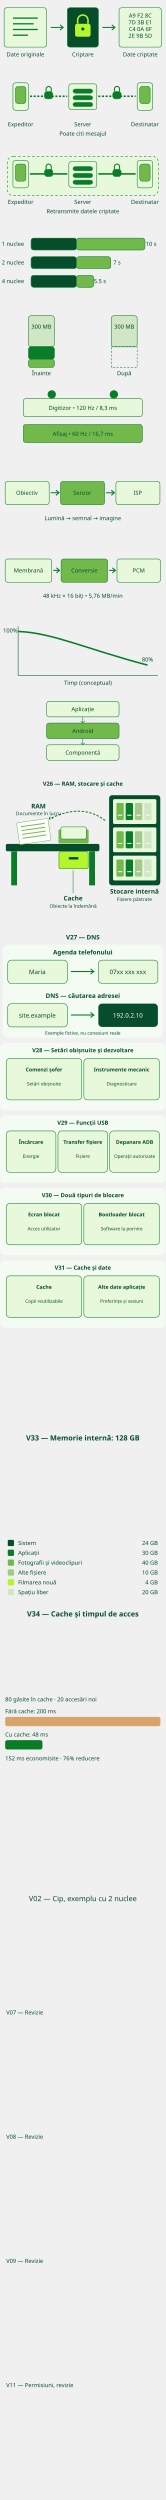
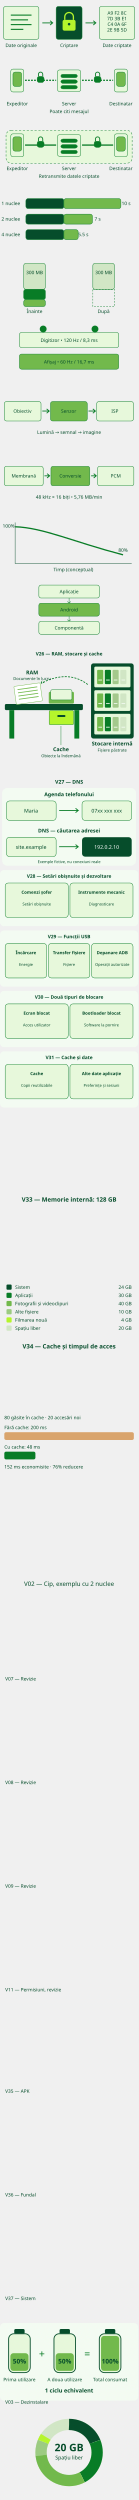
- <svg xmlns="http://www.w3.org/2000/svg" viewBox="0 0 320 4830" role="img" font-family="Nunito Sans, sans-serif" font-size="11" fill="#064D2B">
+ <svg xmlns="http://www.w3.org/2000/svg" viewBox="0 0 320 5790" role="img" font-family="Nunito Sans, sans-serif" font-size="11" fill="#064D2B">
  <g transform="translate(0 0)">
    <rect x="8" y="15" width="82" height="76" rx="5" fill="#E7F8DB" stroke="#087C26" />
    <path d="M25 35 H73 M25 46 H65 M25 57 H73 M25 68 H54" stroke="#087C26" stroke-width="2.5" />
    <path d="M98 53 h24 m-6 -5 l6 5 -6 5" fill="none" stroke="#087C26" stroke-width="2" />
    <rect x="130" y="15" width="60" height="76" rx="5" fill="#064D2B" stroke="#087C26" />
    <path d="M150 46 v-7 a10 10 0 0 1 20 0 v7" fill="none" stroke="#B5F52C" stroke-width="3" />
    <rect x="145" y="46" width="30" height="25" rx="4" fill="#B5F52C" />
    <circle cx="160" cy="56" r="3" fill="#064D2B" />
    <path d="M198 53 h24 m-6 -5 l6 5 -6 5" fill="none" stroke="#087C26" stroke-width="2" />
    <rect x="230" y="15" width="82" height="76" rx="5" fill="#E7F8DB" stroke="#087C26" />
    <text x="271" y="34" text-anchor="middle">A9 F2 8C</text>
    <text x="271" y="47" text-anchor="middle">7D 3B E1</text>
    <text x="271" y="60" text-anchor="middle">C4 0A 6F</text>
    <text x="271" y="73" text-anchor="middle">2E 9B 5D</text>
    <text x="49" y="109" text-anchor="middle">Date originale</text>
    <text x="160" y="109" text-anchor="middle">Criptare</text>
    <text x="271" y="109" text-anchor="middle">Date criptate</text>
  </g>
  <g transform="translate(0 150)">
    <rect x="25" y="10" width="30" height="53" rx="5" fill="#E7F8DB" stroke="#087C26" />
    <rect x="30" y="17" width="20" height="33" rx="5" fill="#72B94C" stroke="#087C26" />
    <rect x="265" y="10" width="30" height="53" rx="5" fill="#E7F8DB" stroke="#087C26" />
    <rect x="270" y="17" width="20" height="33" rx="5" fill="#72B94C" stroke="#087C26" />
    <rect x="133" y="12" width="54" height="50" rx="5" fill="#E7F8DB" stroke="#087C26" />
    <rect x="141" y="22" width="38" height="8" rx="5" fill="#087C26" stroke="#087C26" />
    <rect x="141" y="35" width="38" height="8" rx="5" fill="#087C26" stroke="#087C26" />
    <rect x="141" y="48" width="38" height="8" rx="5" fill="#087C26" stroke="#087C26" />
    <path d="M58 36 H130 M190 36 H262" stroke="#087C26" stroke-width="3" stroke-dasharray="4 3" />
    <path d="M89 27 v-5 a5 5 0 0 1 10 0 v5" stroke="#087C26" stroke-width="2" fill="none" />
    <rect x="86" y="27" width="16" height="14" rx="5" fill="#087C26" stroke="#087C26" />
    <path d="M221 27 v-5 a5 5 0 0 1 10 0 v5" stroke="#087C26" stroke-width="2" fill="none" />
    <rect x="218" y="27" width="16" height="14" rx="5" fill="#087C26" stroke="#087C26" />
    <text x="40" y="94" text-anchor="middle">Expeditor</text>
    <text x="160" y="94" text-anchor="middle">Server</text>
    <text x="280" y="94" text-anchor="middle">Destinatar</text>
    <text x="160" y="112" text-anchor="middle">Poate citi mesajul</text>
  </g>
  <g transform="translate(0 300)">
    <rect x="14" y="2" width="292" height="76" rx="12" fill="#E7F8DB" stroke="#087C26" stroke-dasharray="5 4" />
    <rect x="25" y="10" width="30" height="53" rx="5" fill="#E7F8DB" stroke="#087C26" />
    <rect x="30" y="17" width="20" height="33" rx="5" fill="#72B94C" stroke="#087C26" />
    <rect x="265" y="10" width="30" height="53" rx="5" fill="#E7F8DB" stroke="#087C26" />
    <rect x="270" y="17" width="20" height="33" rx="5" fill="#72B94C" stroke="#087C26" />
    <rect x="133" y="12" width="54" height="50" rx="5" fill="#E7F8DB" stroke="#087C26" />
    <rect x="141" y="22" width="38" height="8" rx="5" fill="#087C26" stroke="#087C26" />
    <rect x="141" y="35" width="38" height="8" rx="5" fill="#087C26" stroke="#087C26" />
    <rect x="141" y="48" width="38" height="8" rx="5" fill="#087C26" stroke="#087C26" />
    <path d="M58 36 H130 M190 36 H262" stroke="#087C26" stroke-width="3" />
    <path d="M89 27 v-5 a5 5 0 0 1 10 0 v5" stroke="#087C26" stroke-width="2" fill="none" />
    <rect x="86" y="27" width="16" height="14" rx="5" fill="#087C26" stroke="#087C26" />
    <path d="M221 27 v-5 a5 5 0 0 1 10 0 v5" stroke="#087C26" stroke-width="2" fill="none" />
    <rect x="218" y="27" width="16" height="14" rx="5" fill="#087C26" stroke="#087C26" />
    <text x="40" y="94" text-anchor="middle">Expeditor</text>
    <text x="160" y="94" text-anchor="middle">Server</text>
    <text x="280" y="94" text-anchor="middle">Destinatar</text>
    <text x="160" y="112" text-anchor="middle">Retransmite datele criptate</text>
  </g>
  <g transform="translate(0 450)">
    <text x="25" y="25" text-anchor="middle">1 nuclee</text>
    <rect x="60" y="10" width="88" height="23" rx="5" fill="#064D2B" stroke="#087C26" />
    <rect x="148" y="10" width="132" height="23" rx="5" fill="#72B94C" stroke="#087C26" />
    <text x="292" y="25" text-anchor="middle">10 s</text>
    <text x="25" y="61" text-anchor="middle">2 nuclee</text>
    <rect x="60" y="46" width="88" height="23" rx="5" fill="#064D2B" stroke="#087C26" />
    <rect x="148" y="46" width="66" height="23" rx="5" fill="#72B94C" stroke="#087C26" />
    <text x="226" y="61" text-anchor="middle">7 s</text>
    <text x="25" y="97" text-anchor="middle">4 nuclee</text>
    <rect x="60" y="82" width="88" height="23" rx="5" fill="#064D2B" stroke="#087C26" />
    <rect x="148" y="82" width="33" height="23" rx="5" fill="#72B94C" stroke="#087C26" />
    <text x="193" y="97" text-anchor="middle">5.5 s</text>
  </g>
  <g transform="translate(0 600)">
    <rect x="55" y="10" width="50" height="60" rx="5" fill="#D1E6C5" stroke="#087C26" />
    <rect x="55" y="70" width="50" height="24" rx="5" fill="#087C26" stroke="#087C26" />
    <rect x="55" y="94" width="50" height="16" rx="5" fill="#72B94C" stroke="#087C26" />
    <text x="80" y="35" text-anchor="middle">300 MB</text>
    <text x="80" y="125" text-anchor="middle">Înainte</text>
    <rect x="215" y="10" width="50" height="60" rx="5" fill="#D1E6C5" stroke="#087C26" />
    <rect x="215" y="70" width="50" height="40" fill="none" stroke="#087C26" stroke-dasharray="4 3" />
    <text x="240" y="35" text-anchor="middle">300 MB</text>
    <text x="240" y="125" text-anchor="middle">După</text>
  </g>
  <g transform="translate(0 750)">
    <rect x="45" y="20" width="230" height="35" rx="5" fill="#E7F8DB" stroke="#087C26" />
    <text x="160" y="42" text-anchor="middle">Digitizor • 120 Hz / 8,3 ms</text>
    <rect x="45" y="70" width="230" height="35" rx="5" fill="#72B94C" stroke="#087C26" />
    <text x="160" y="92" text-anchor="middle">Afișaj • 60 Hz / 16,7 ms</text>
    <circle cx="100" cy="12" r="8" fill="#087C26" />
    <circle cx="220" cy="12" r="8" fill="#087C26" />
  </g>
  <g transform="translate(0 900)">
    <rect x="10" y="30" width="85" height="45" rx="5" fill="#E7F8DB" stroke="#087C26" />
    <text x="52" y="56" text-anchor="middle">Obiectiv</text>
    <path d="M98 52 h16 m-6 -5 l6 5 -6 5" fill="none" stroke="#087C26" stroke-width="2" />
    <rect x="117" y="30" width="85" height="45" rx="5" fill="#72B94C" stroke="#087C26" />
    <text x="159" y="56" text-anchor="middle">Senzor</text>
    <path d="M205 52 h16 m-6 -5 l6 5 -6 5" fill="none" stroke="#087C26" stroke-width="2" />
    <rect x="224" y="30" width="85" height="45" rx="5" fill="#E7F8DB" stroke="#087C26" />
    <text x="266" y="56" text-anchor="middle">ISP</text>
    <text x="160" y="105" text-anchor="middle">Lumină → semnal → imagine</text>
  </g>
  <g transform="translate(0 1050)">
    <rect x="10" y="30" width="90" height="45" rx="5" fill="#E7F8DB" stroke="#087C26" />
    <text x="55" y="56" text-anchor="middle">Membrană</text>
    <path d="M103 52 h12 m-6 -5 l6 5 -6 5" fill="none" stroke="#087C26" stroke-width="2" />
    <rect x="118" y="30" width="90" height="45" rx="5" fill="#72B94C" stroke="#087C26" />
    <text x="163" y="56" text-anchor="middle">Conversie</text>
    <path d="M211 52 h12 m-6 -5 l6 5 -6 5" fill="none" stroke="#087C26" stroke-width="2" />
    <rect x="226" y="30" width="84" height="45" rx="5" fill="#E7F8DB" stroke="#087C26" />
    <text x="268" y="56" text-anchor="middle">PCM</text>
    <text x="160" y="105" text-anchor="middle">48 kHz × 16 biți • 5,76 MB/min</text>
  </g>
  <g transform="translate(0 1200)">
    <path d="M35 10 V105 H305" stroke="#064D2B" fill="none" />
    <path d="M35 20 C100 22 170 55 285 85" stroke="#087C26" stroke-width="3" fill="none" />
    <text x="20" y="22" text-anchor="middle">100%</text>
    <text x="285" y="78" text-anchor="middle">80%</text>
    <text x="170" y="123" text-anchor="middle">Timp (conceptual)</text>
  </g>
  <g transform="translate(0 1350)">
    <rect x="90" y="5" width="140" height="30" rx="5" fill="#E7F8DB" stroke="#087C26" />
    <text x="160" y="24" text-anchor="middle">Aplicație</text>
    <path d="M160 35 v12 m-4 -4 l4 4 4 -4" stroke="#087C26" fill="none" />
    <rect x="90" y="47" width="140" height="30" rx="5" fill="#72B94C" stroke="#087C26" />
    <text x="160" y="66" text-anchor="middle">Android</text>
    <path d="M160 77 v12 m-4 -4 l4 4 4 -4" stroke="#087C26" fill="none" />
    <rect x="90" y="89" width="140" height="30" rx="5" fill="#E7F8DB" stroke="#087C26" />
    <text x="160" y="108" text-anchor="middle">Componentă</text>
  </g>
  <g transform="translate(0 1500)">
    <text x="160" y="18" text-anchor="middle" font-weight="bold">V26 — RAM, stocare și cache</text>
    <svg x="0" y="25" width="320" height="259" viewBox="0 0 340 275" role="img" aria-label="RAM, stocare și cache: masă, dulap și sertar" font-family="Nunito Sans, sans-serif">
      <rect x="224" y="12" width="105" height="185" rx="6" fill="#064D2B" />
      <rect x="232" y="20" width="89" height="51" rx="3" fill="#E7F8DB" />
      <rect x="239" y="28" width="15" height="35" rx="2" fill="#72B94C" />
      <path d="M242 53 h9" stroke="#F3FBF2" stroke-width="2" />
      <rect x="258" y="28" width="15" height="35" rx="2" fill="#087C26" />
      <path d="M261 53 h9" stroke="#F3FBF2" stroke-width="2" />
      <rect x="277" y="28" width="15" height="35" rx="2" fill="#A4C98C" />
      <path d="M280 53 h9" stroke="#F3FBF2" stroke-width="2" />
      <rect x="296" y="28" width="15" height="35" rx="2" fill="#D1E6C5" />
      <path d="M299 53 h9" stroke="#F3FBF2" stroke-width="2" />
      <rect x="232" y="78" width="89" height="51" rx="3" fill="#E7F8DB" />
      <rect x="239" y="86" width="15" height="35" rx="2" fill="#72B94C" />
      <path d="M242 111 h9" stroke="#F3FBF2" stroke-width="2" />
      <rect x="258" y="86" width="15" height="35" rx="2" fill="#087C26" />
      <path d="M261 111 h9" stroke="#F3FBF2" stroke-width="2" />
      <rect x="277" y="86" width="15" height="35" rx="2" fill="#A4C98C" />
      <path d="M280 111 h9" stroke="#F3FBF2" stroke-width="2" />
      <rect x="296" y="86" width="15" height="35" rx="2" fill="#D1E6C5" />
      <path d="M299 111 h9" stroke="#F3FBF2" stroke-width="2" />
      <rect x="232" y="136" width="89" height="51" rx="3" fill="#E7F8DB" />
      <rect x="239" y="144" width="15" height="35" rx="2" fill="#72B94C" />
      <path d="M242 169 h9" stroke="#F3FBF2" stroke-width="2" />
      <rect x="258" y="144" width="15" height="35" rx="2" fill="#087C26" />
      <path d="M261 169 h9" stroke="#F3FBF2" stroke-width="2" />
      <rect x="277" y="144" width="15" height="35" rx="2" fill="#A4C98C" />
      <path d="M280 169 h9" stroke="#F3FBF2" stroke-width="2" />
      <rect x="296" y="144" width="15" height="35" rx="2" fill="#D1E6C5" />
      <path d="M299 169 h9" stroke="#F3FBF2" stroke-width="2" />
      <rect x="12" y="112" width="192" height="15" rx="3" fill="#064D2B" />
      <rect x="23" y="127" width="12" height="70" fill="#087C26" />
      <rect x="183" y="127" width="12" height="70" fill="#087C26" />
      <g transform="rotate(-8 70 95)">
        <rect x="38" y="64" width="65" height="45" rx="2" fill="white" stroke="#72B94C" />
        <path d="M46 73 H95" stroke="#72B94C" stroke-width="2" />
        <path d="M46 81 H95" stroke="#72B94C" stroke-width="2" />
        <path d="M46 89 H95" stroke="#72B94C" stroke-width="2" />
        <path d="M46 97 H95" stroke="#72B94C" stroke-width="2" />
      </g>
      <rect x="120" y="82" width="62" height="29" rx="3" fill="#72B94C" />
      <rect x="125" y="77" width="52" height="25" rx="3" fill="#E7F8DB" stroke="#087C26" />
      <rect x="121" y="128" width="60" height="35" rx="3" fill="#B5F52C" stroke="#087C26" />
      <rect x="141" y="139" width="20" height="5" rx="2" fill="#064D2B" />
      <path d="M216 64 Q168 27 101 61 l8 -2 m-8 2 l3 -8" fill="none" stroke="#087C26" stroke-width="2" stroke-dasharray="5 3" />
      <g fill="#064D2B" text-anchor="middle">
        <text x="79" y="39" font-size="13" font-weight="bold">RAM</text>
        <text x="79" y="53" font-size="10">Documente în lucru</text>
        <path d="M150 166 V213" stroke="#087C26" />
        <text x="150" y="228" font-size="13" font-weight="bold">Cache</text>
        <text x="150" y="243" font-size="10">Obiecte la îndemână</text>
        <text x="276" y="214" font-size="13" font-weight="bold">Stocare internă</text>
        <text x="276" y="229" font-size="10">Fișiere păstrate</text>
      </g>
    </svg>
  </g>
  <g transform="translate(0 1800)" font-size="12">
    <text x="160" y="15" text-anchor="middle" font-weight="bold">V27 — DNS</text>
    <g transform="translate(0 20)">
      <rect x="5" y="5" width="310" height="180" rx="12" fill="#F3FBF2" />
      <g text-anchor="middle" fill="#064D2B">
        <text x="160" y="24" font-weight="bold">Agenda telefonului</text>
        <rect x="15" y="35" width="115" height="45" rx="7" fill="#E7F8DB" stroke="#087C26" />
        <text x="72" y="62">Maria</text>
        <path d="M137 57 H181 l-6 -5 m6 5 l-6 5" stroke="#087C26" fill="none" stroke-width="2" />
        <rect x="190" y="35" width="115" height="45" rx="7" fill="#E7F8DB" stroke="#087C26" />
        <text x="247" y="62">07xx xxx xxx</text>
        <text x="160" y="108" font-weight="bold">DNS — căutarea adresei</text>
        <rect x="15" y="119" width="115" height="45" rx="7" fill="#E7F8DB" stroke="#087C26" />
        <text x="72" y="146">site.example</text>
        <path d="M137 141 H181 l-6 -5 m6 5 l-6 5" stroke="#087C26" fill="none" stroke-width="2" />
        <rect x="190" y="119" width="115" height="45" rx="7" fill="#064D2B" />
        <text x="247" y="146" fill="white">192.0.2.10</text>
        <text x="160" y="179" font-size="9">Exemple fictive, nu conexiuni reale</text>
      </g>
    </g>
  </g>
  <g transform="translate(0 2015)">
    <rect width="320" height="130" rx="9" fill="#F3FBF2" />
    <text x="160" y="18" text-anchor="middle" font-weight="bold">V28 — Setări obișnuite și dezvoltare</text>
    <rect x="12" y="30" width="146" height="80" rx="7" fill="#E7F8DB" stroke="#087C26" />
    <text x="85" y="55" text-anchor="middle" font-size="10" font-weight="bold">Comenzi șofer</text>
    <text x="85" y="82" text-anchor="middle" font-size="9">Setări obișnuite</text>
    <rect x="162" y="30" width="146" height="80" rx="7" fill="#E7F8DB" stroke="#087C26" />
    <text x="235" y="55" text-anchor="middle" font-size="10" font-weight="bold">Instrumente mecanic</text>
    <text x="235" y="82" text-anchor="middle" font-size="9">Diagnosticare</text>
  </g>
  <g transform="translate(0 2155)">
    <rect width="320" height="130" rx="9" fill="#F3FBF2" />
    <text x="160" y="18" text-anchor="middle" font-weight="bold">V29 — Funcții USB</text>
    <rect x="12" y="30" width="96" height="80" rx="7" fill="#E7F8DB" stroke="#087C26" />
    <text x="60" y="55" text-anchor="middle" font-size="10" font-weight="bold">Încărcare</text>
    <text x="60" y="82" text-anchor="middle" font-size="9">Energie</text>
    <rect x="112" y="30" width="96" height="80" rx="7" fill="#E7F8DB" stroke="#087C26" />
    <text x="160" y="55" text-anchor="middle" font-size="10" font-weight="bold">Transfer fișiere</text>
    <text x="160" y="82" text-anchor="middle" font-size="9">Fișiere</text>
    <rect x="212" y="30" width="96" height="80" rx="7" fill="#E7F8DB" stroke="#087C26" />
    <text x="260" y="55" text-anchor="middle" font-size="10" font-weight="bold">Depanare ADB</text>
    <text x="260" y="82" text-anchor="middle" font-size="9">Operații autorizate</text>
  </g>
  <g transform="translate(0 2295)">
    <rect width="320" height="130" rx="9" fill="#F3FBF2" />
    <text x="160" y="18" text-anchor="middle" font-weight="bold">V30 — Două tipuri de blocare</text>
    <rect x="12" y="30" width="146" height="80" rx="7" fill="#E7F8DB" stroke="#087C26" />
    <text x="85" y="55" text-anchor="middle" font-size="10" font-weight="bold">Ecran blocat</text>
    <text x="85" y="82" text-anchor="middle" font-size="9">Acces utilizator</text>
    <rect x="162" y="30" width="146" height="80" rx="7" fill="#E7F8DB" stroke="#087C26" />
    <text x="235" y="55" text-anchor="middle" font-size="10" font-weight="bold">Bootloader blocat</text>
    <text x="235" y="82" text-anchor="middle" font-size="9">Software la pornire</text>
  </g>
  <g transform="translate(0 2435)">
    <rect width="320" height="130" rx="9" fill="#F3FBF2" />
    <text x="160" y="18" text-anchor="middle" font-weight="bold">V31 — Cache și date</text>
    <rect x="12" y="30" width="146" height="80" rx="7" fill="#E7F8DB" stroke="#087C26" />
    <text x="85" y="55" text-anchor="middle" font-size="10" font-weight="bold">Cache</text>
    <text x="85" y="82" text-anchor="middle" font-size="9">Copii reutilizabile</text>
    <rect x="162" y="30" width="146" height="80" rx="7" fill="#E7F8DB" stroke="#087C26" />
    <text x="235" y="55" text-anchor="middle" font-size="10" font-weight="bold">Alte date aplicație</text>
    <text x="235" y="82" text-anchor="middle" font-size="9">Preferințe și sesiuni</text>
  </g>
  <g transform="translate(0 2575)">
    <svg viewBox="0 0 320 180" role="img" aria-label="Două consumuri de 50% însumează un ciclu echivalent" font-family="Nunito Sans, sans-serif">
      <rect width="320" height="180" rx="10" fill="#F3FBF2" />
      <rect x="33" y="14" width="24" height="12" rx="3" fill="#064D2B" />
      <rect x="20" y="25" width="50" height="90" rx="12" fill="#E7F8DB" stroke="#064D2B" stroke-width="2" />
      <rect x="24" y="70" width="42" height="41" rx="7" fill="#72B94C" />
      <text x="45" y="94" text-anchor="middle" fill="#064D2B" font-size="15" font-weight="bold">50%</text>
      <text x="45" y="135" text-anchor="middle" font-size="11" fill="#064D2B">Prima utilizare</text>
      <rect x="138" y="14" width="24" height="12" rx="3" fill="#064D2B" />
      <rect x="125" y="25" width="50" height="90" rx="12" fill="#E7F8DB" stroke="#064D2B" stroke-width="2" />
      <rect x="129" y="70" width="42" height="41" rx="7" fill="#72B94C" />
      <text x="150" y="94" text-anchor="middle" fill="#064D2B" font-size="15" font-weight="bold">50%</text>
      <text x="150" y="135" text-anchor="middle" font-size="11" fill="#064D2B">A doua utilizare</text>
      <rect x="243" y="14" width="24" height="12" rx="3" fill="#064D2B" />
      <rect x="230" y="25" width="50" height="90" rx="12" fill="#E7F8DB" stroke="#064D2B" stroke-width="2" />
      <rect x="234" y="30" width="42" height="81" rx="7" fill="#72B94C" />
      <text x="255" y="94" text-anchor="middle" fill="#064D2B" font-size="15" font-weight="bold">100%</text>
      <text x="255" y="135" text-anchor="middle" font-size="11" fill="#064D2B">Total consumat</text>
      <text x="97" y="80" text-anchor="middle" font-size="24" fill="#087C26">+</text>
      <text x="202" y="80" text-anchor="middle" font-size="24" fill="#087C26">=</text>
      <text x="160" y="161" text-anchor="middle" font-size="13" font-weight="bold" fill="#064D2B">1 ciclu echivalent</text>
    </svg>
  </g>
  <g transform="translate(0 2765)">
    <text x="160" y="18" text-anchor="middle" font-weight="bold" font-size="14">V33 — Memorie internă: 128 GB</text>
    <g transform="translate(0 25)">
      <svg viewBox="0 0 320 180" role="img" aria-label="Distribuția memoriei interne">
        <circle cx="160" cy="85" r="65" fill="none" stroke="#D1E6C5" stroke-width="26" />
        <circle cx="160" cy="85" r="65" fill="none" stroke="#064D2B" stroke-width="26" stroke-dasharray="76.576 408.407" stroke-dashoffset="0" transform="rotate(-90 160 85)" />
        <circle cx="160" cy="85" r="65" fill="none" stroke="#087C26" stroke-width="26" stroke-dasharray="95.72 408.407" stroke-dashoffset="-76.576" transform="rotate(-90 160 85)" />
        <circle cx="160" cy="85" r="65" fill="none" stroke="#72B94C" stroke-width="26" stroke-dasharray="127.627 408.407" stroke-dashoffset="-172.297" transform="rotate(-90 160 85)" />
        <circle cx="160" cy="85" r="65" fill="none" stroke="#9CCB82" stroke-width="26" stroke-dasharray="31.907 408.407" stroke-dashoffset="-299.924" transform="rotate(-90 160 85)" />
        <circle cx="160" cy="85" r="65" fill="none" stroke="#B5F52C" stroke-width="26" stroke-dasharray="12.763 408.407" stroke-dashoffset="-331.831" transform="rotate(-90 160 85)" />
        <text x="160" y="82" text-anchor="middle" font-size="24" font-weight="bold" fill="#064D2B">20 GB</text>
        <text x="160" y="101" text-anchor="middle" font-size="12" fill="#064D2B">Spațiu liber</text>
      </svg>
    </g>
    <rect x="15" y="210" width="12" height="12" rx="2" fill="#064D2B" />
    <text x="35" y="220">Sistem</text>
    <text x="305" y="220" text-anchor="end">24 GB</text>
    <rect x="15" y="229" width="12" height="12" rx="2" fill="#087C26" />
    <text x="35" y="239">Aplicații</text>
    <text x="305" y="239" text-anchor="end">30 GB</text>
    <rect x="15" y="248" width="12" height="12" rx="2" fill="#72B94C" />
    <text x="35" y="258">Fotografii și videoclipuri</text>
    <text x="305" y="258" text-anchor="end">40 GB</text>
    <rect x="15" y="267" width="12" height="12" rx="2" fill="#9CCB82" />
    <text x="35" y="277">Alte fișiere</text>
    <text x="305" y="277" text-anchor="end">10 GB</text>
    <rect x="15" y="286" width="12" height="12" rx="2" fill="#B5F52C" />
    <text x="35" y="296">Filmarea nouă</text>
    <text x="305" y="296" text-anchor="end">4 GB</text>
    <rect x="15" y="305" width="12" height="12" rx="2" fill="#D1E6C5" />
    <text x="35" y="315">Spațiu liber</text>
    <text x="305" y="315" text-anchor="end">20 GB</text>
  </g>
  <g transform="translate(0 3105)">
    <text x="160" y="18" text-anchor="middle" font-weight="bold" font-size="14">V34 — Cache și timpul de acces</text>
    <g transform="translate(0 28)">
      <svg viewBox="0 0 320 135" role="img" aria-label="100 de cereri de informații">
        <rect x="4" y="5" width="12.8" height="20" rx="3" fill="#087C26" />
        <rect x="19.8" y="5" width="12.8" height="20" rx="3" fill="#087C26" />
        <rect x="35.6" y="5" width="12.8" height="20" rx="3" fill="#087C26" />
        <rect x="51.4" y="5" width="12.8" height="20" rx="3" fill="#087C26" />
        <rect x="67.2" y="5" width="12.8" height="20" rx="3" fill="#087C26" />
        <rect x="83" y="5" width="12.8" height="20" rx="3" fill="#087C26" />
        <rect x="98.8" y="5" width="12.8" height="20" rx="3" fill="#087C26" />
        <rect x="114.6" y="5" width="12.8" height="20" rx="3" fill="#087C26" />
        <rect x="130.4" y="5" width="12.8" height="20" rx="3" fill="#087C26" />
        <rect x="146.2" y="5" width="12.8" height="20" rx="3" fill="#087C26" />
        <rect x="162" y="5" width="12.8" height="20" rx="3" fill="#087C26" />
        <rect x="177.8" y="5" width="12.8" height="20" rx="3" fill="#087C26" />
        <rect x="193.6" y="5" width="12.8" height="20" rx="3" fill="#087C26" />
        <rect x="209.4" y="5" width="12.8" height="20" rx="3" fill="#087C26" />
        <rect x="225.2" y="5" width="12.8" height="20" rx="3" fill="#087C26" />
        <rect x="241" y="5" width="12.8" height="20" rx="3" fill="#087C26" />
        <rect x="256.8" y="5" width="12.8" height="20" rx="3" fill="#087C26" />
        <rect x="272.6" y="5" width="12.8" height="20" rx="3" fill="#087C26" />
        <rect x="288.4" y="5" width="12.8" height="20" rx="3" fill="#087C26" />
        <rect x="304.2" y="5" width="12.8" height="20" rx="3" fill="#087C26" />
        <rect x="4" y="30" width="12.8" height="20" rx="3" fill="#087C26" />
        <rect x="19.8" y="30" width="12.8" height="20" rx="3" fill="#087C26" />
        <rect x="35.6" y="30" width="12.8" height="20" rx="3" fill="#087C26" />
        <rect x="51.4" y="30" width="12.8" height="20" rx="3" fill="#087C26" />
        <rect x="67.2" y="30" width="12.8" height="20" rx="3" fill="#087C26" />
        <rect x="83" y="30" width="12.8" height="20" rx="3" fill="#087C26" />
        <rect x="98.8" y="30" width="12.8" height="20" rx="3" fill="#087C26" />
        <rect x="114.6" y="30" width="12.8" height="20" rx="3" fill="#087C26" />
        <rect x="130.4" y="30" width="12.8" height="20" rx="3" fill="#087C26" />
        <rect x="146.2" y="30" width="12.8" height="20" rx="3" fill="#087C26" />
        <rect x="162" y="30" width="12.8" height="20" rx="3" fill="#087C26" />
        <rect x="177.8" y="30" width="12.8" height="20" rx="3" fill="#087C26" />
        <rect x="193.6" y="30" width="12.8" height="20" rx="3" fill="#087C26" />
        <rect x="209.4" y="30" width="12.8" height="20" rx="3" fill="#087C26" />
        <rect x="225.2" y="30" width="12.8" height="20" rx="3" fill="#087C26" />
        <rect x="241" y="30" width="12.8" height="20" rx="3" fill="#087C26" />
        <rect x="256.8" y="30" width="12.8" height="20" rx="3" fill="#087C26" />
        <rect x="272.6" y="30" width="12.8" height="20" rx="3" fill="#087C26" />
        <rect x="288.4" y="30" width="12.8" height="20" rx="3" fill="#087C26" />
        <rect x="304.2" y="30" width="12.8" height="20" rx="3" fill="#087C26" />
        <rect x="4" y="55" width="12.8" height="20" rx="3" fill="#087C26" />
        <rect x="19.8" y="55" width="12.8" height="20" rx="3" fill="#087C26" />
        <rect x="35.6" y="55" width="12.8" height="20" rx="3" fill="#087C26" />
        <rect x="51.4" y="55" width="12.8" height="20" rx="3" fill="#087C26" />
        <rect x="67.2" y="55" width="12.8" height="20" rx="3" fill="#087C26" />
        <rect x="83" y="55" width="12.8" height="20" rx="3" fill="#087C26" />
        <rect x="98.8" y="55" width="12.8" height="20" rx="3" fill="#087C26" />
        <rect x="114.6" y="55" width="12.8" height="20" rx="3" fill="#087C26" />
        <rect x="130.4" y="55" width="12.8" height="20" rx="3" fill="#087C26" />
        <rect x="146.2" y="55" width="12.8" height="20" rx="3" fill="#087C26" />
        <rect x="162" y="55" width="12.8" height="20" rx="3" fill="#087C26" />
        <rect x="177.8" y="55" width="12.8" height="20" rx="3" fill="#087C26" />
        <rect x="193.6" y="55" width="12.8" height="20" rx="3" fill="#087C26" />
        <rect x="209.4" y="55" width="12.8" height="20" rx="3" fill="#087C26" />
        <rect x="225.2" y="55" width="12.8" height="20" rx="3" fill="#087C26" />
        <rect x="241" y="55" width="12.8" height="20" rx="3" fill="#087C26" />
        <rect x="256.8" y="55" width="12.8" height="20" rx="3" fill="#087C26" />
        <rect x="272.6" y="55" width="12.8" height="20" rx="3" fill="#087C26" />
        <rect x="288.4" y="55" width="12.8" height="20" rx="3" fill="#087C26" />
        <rect x="304.2" y="55" width="12.8" height="20" rx="3" fill="#087C26" />
        <rect x="4" y="80" width="12.8" height="20" rx="3" fill="#087C26" />
        <rect x="19.8" y="80" width="12.8" height="20" rx="3" fill="#087C26" />
        <rect x="35.6" y="80" width="12.8" height="20" rx="3" fill="#087C26" />
        <rect x="51.4" y="80" width="12.8" height="20" rx="3" fill="#087C26" />
        <rect x="67.2" y="80" width="12.8" height="20" rx="3" fill="#087C26" />
        <rect x="83" y="80" width="12.8" height="20" rx="3" fill="#087C26" />
        <rect x="98.8" y="80" width="12.8" height="20" rx="3" fill="#087C26" />
        <rect x="114.6" y="80" width="12.8" height="20" rx="3" fill="#087C26" />
        <rect x="130.4" y="80" width="12.8" height="20" rx="3" fill="#087C26" />
        <rect x="146.2" y="80" width="12.8" height="20" rx="3" fill="#087C26" />
        <rect x="162" y="80" width="12.8" height="20" rx="3" fill="#087C26" />
        <rect x="177.8" y="80" width="12.8" height="20" rx="3" fill="#087C26" />
        <rect x="193.6" y="80" width="12.8" height="20" rx="3" fill="#087C26" />
        <rect x="209.4" y="80" width="12.8" height="20" rx="3" fill="#087C26" />
        <rect x="225.2" y="80" width="12.8" height="20" rx="3" fill="#087C26" />
        <rect x="241" y="80" width="12.8" height="20" rx="3" fill="#087C26" />
        <rect x="256.8" y="80" width="12.8" height="20" rx="3" fill="#087C26" />
        <rect x="272.6" y="80" width="12.8" height="20" rx="3" fill="#087C26" />
        <rect x="288.4" y="80" width="12.8" height="20" rx="3" fill="#087C26" />
        <rect x="304.2" y="80" width="12.8" height="20" rx="3" fill="#087C26" />
        <rect x="4" y="105" width="12.8" height="20" rx="3" fill="#D9A46C" />
        <rect x="19.8" y="105" width="12.8" height="20" rx="3" fill="#D9A46C" />
        <rect x="35.6" y="105" width="12.8" height="20" rx="3" fill="#D9A46C" />
        <rect x="51.4" y="105" width="12.8" height="20" rx="3" fill="#D9A46C" />
        <rect x="67.2" y="105" width="12.8" height="20" rx="3" fill="#D9A46C" />
        <rect x="83" y="105" width="12.8" height="20" rx="3" fill="#D9A46C" />
        <rect x="98.8" y="105" width="12.8" height="20" rx="3" fill="#D9A46C" />
        <rect x="114.6" y="105" width="12.8" height="20" rx="3" fill="#D9A46C" />
        <rect x="130.4" y="105" width="12.8" height="20" rx="3" fill="#D9A46C" />
        <rect x="146.2" y="105" width="12.8" height="20" rx="3" fill="#D9A46C" />
        <rect x="162" y="105" width="12.8" height="20" rx="3" fill="#D9A46C" />
        <rect x="177.8" y="105" width="12.8" height="20" rx="3" fill="#D9A46C" />
        <rect x="193.6" y="105" width="12.8" height="20" rx="3" fill="#D9A46C" />
        <rect x="209.4" y="105" width="12.8" height="20" rx="3" fill="#D9A46C" />
        <rect x="225.2" y="105" width="12.8" height="20" rx="3" fill="#D9A46C" />
        <rect x="241" y="105" width="12.8" height="20" rx="3" fill="#D9A46C" />
        <rect x="256.8" y="105" width="12.8" height="20" rx="3" fill="#D9A46C" />
        <rect x="272.6" y="105" width="12.8" height="20" rx="3" fill="#D9A46C" />
        <rect x="288.4" y="105" width="12.8" height="20" rx="3" fill="#D9A46C" />
        <rect x="304.2" y="105" width="12.8" height="20" rx="3" fill="#D9A46C" />
      </svg>
    </g>
    <text x="10" y="182">80 găsite în cache · 20 accesări noi</text>
    <text x="10" y="205">Fără cache: 200 ms</text>
    <rect x="10" y="212" width="300" height="18" rx="4" fill="#D9A46C" />
    <text x="10" y="250">Cu cache: 48 ms</text>
    <rect x="10" y="257" width="72" height="18" rx="4" fill="#087C26" />
    <text x="10" y="296">152 ms economisite · 76% reducere</text>
  </g>
  <g transform="translate(0 3425)">
    <svg viewBox="0 0 320 210" role="img" aria-label="Durata sarcinii pentru unul, două și patru nuclee" font-family="Nunito Sans,sans-serif" fill="#064D2B">
      <rect width="320" height="210" rx="12" fill="#F3FBF2" />
      <text x="12" y="29" font-size="12" font-weight="bold">1 nucleu</text>
      <rect x="12" y="36" width="100" height="19" rx="3" fill="#064D2B" />
      <rect x="112" y="36" width="150" height="19" rx="3" fill="#72B94C" />
      <text x="270" y="50" font-size="12" font-weight="bold">10 s</text>
      <text x="12" y="77" font-size="12" font-weight="bold">2 nuclee</text>
      <rect x="12" y="84" width="100" height="19" rx="3" fill="#064D2B" />
      <rect x="112" y="84" width="75" height="19" rx="3" fill="#72B94C" />
      <text x="195" y="98" font-size="12" font-weight="bold">7 s</text>
      <text x="12" y="125" font-size="12" font-weight="bold">4 nuclee</text>
      <rect x="12" y="132" width="100" height="19" rx="3" fill="#064D2B" />
      <rect x="112" y="132" width="37.5" height="19" rx="3" fill="#72B94C" />
      <text x="157.5" y="146" font-size="12" font-weight="bold">5,5 s</text>
      <rect x="12" y="185" width="12" height="12" rx="2" fill="#064D2B" />
      <text x="30" y="195" font-size="10">Secvențial</text>
      <rect x="160" y="185" width="12" height="12" rx="2" fill="#72B94C" />
      <text x="178" y="195" font-size="10">În paralel</text>
    </svg>
  </g>
  <g transform="translate(0 3655)">
    <text x="160" y="18" text-anchor="middle" font-size="14">V02 — Cip, exemplu cu 2 nuclee</text>
    <g transform="translate(0 25)">
      <svg viewBox="0 0 320 180" role="img" aria-label="Cip cu opt nuclee, două selectate în exemplu" font-family="Nunito Sans,sans-serif">
        <path d="M94 20 V36 M94 144 V160 M68 36 H85 M235 36 H252" stroke="#72B94C" stroke-width="5" stroke-linecap="round" />
        <path d="M112 20 V36 M112 144 V160 M68 51 H85 M235 51 H252" stroke="#72B94C" stroke-width="5" stroke-linecap="round" />
        <path d="M130 20 V36 M130 144 V160 M68 66 H85 M235 66 H252" stroke="#72B94C" stroke-width="5" stroke-linecap="round" />
        <path d="M148 20 V36 M148 144 V160 M68 81 H85 M235 81 H252" stroke="#72B94C" stroke-width="5" stroke-linecap="round" />
        <path d="M166 20 V36 M166 144 V160 M68 96 H85 M235 96 H252" stroke="#72B94C" stroke-width="5" stroke-linecap="round" />
        <path d="M184 20 V36 M184 144 V160 M68 111 H85 M235 111 H252" stroke="#72B94C" stroke-width="5" stroke-linecap="round" />
        <path d="M202 20 V36 M202 144 V160 M68 126 H85 M235 126 H252" stroke="#72B94C" stroke-width="5" stroke-linecap="round" />
        <path d="M220 20 V36 M220 144 V160 M68 141 H85 M235 141 H252" stroke="#72B94C" stroke-width="5" stroke-linecap="round" />
        <rect x="85" y="25" width="150" height="130" rx="12" fill="#064D2B" />
        <rect x="94" y="34" width="132" height="112" rx="7" fill="#E7F8DB" />
        <rect x="102" y="49" width="25" height="35" rx="4" fill="#087C26" />
        <text x="114.5" y="71" text-anchor="middle" font-size="12" font-weight="bold" fill="white">1</text>
        <rect x="132" y="49" width="25" height="35" rx="4" fill="#087C26" />
        <text x="144.5" y="71" text-anchor="middle" font-size="12" font-weight="bold" fill="white">2</text>
        <rect x="162" y="49" width="25" height="35" rx="4" fill="#C5E9B6" />
        <text x="174.5" y="71" text-anchor="middle" font-size="12" font-weight="bold" fill="#064D2B">3</text>
        <rect x="192" y="49" width="25" height="35" rx="4" fill="#C5E9B6" />
        <text x="204.5" y="71" text-anchor="middle" font-size="12" font-weight="bold" fill="#064D2B">4</text>
        <rect x="102" y="96" width="25" height="35" rx="4" fill="#C5E9B6" />
        <text x="114.5" y="118" text-anchor="middle" font-size="12" font-weight="bold" fill="#064D2B">5</text>
        <rect x="132" y="96" width="25" height="35" rx="4" fill="#C5E9B6" />
        <text x="144.5" y="118" text-anchor="middle" font-size="12" font-weight="bold" fill="#064D2B">6</text>
        <rect x="162" y="96" width="25" height="35" rx="4" fill="#C5E9B6" />
        <text x="174.5" y="118" text-anchor="middle" font-size="12" font-weight="bold" fill="#064D2B">7</text>
        <rect x="192" y="96" width="25" height="35" rx="4" fill="#C5E9B6" />
        <text x="204.5" y="118" text-anchor="middle" font-size="12" font-weight="bold" fill="#064D2B">8</text>
        <text x="160" y="177" text-anchor="middle" font-size="12" fill="#064D2B">2 nuclee active în simulare</text>
      </svg>
    </g>
  </g>
  <g transform="translate(0 3875)">
    <text x="12" y="17">V07 — Revizie</text>
    <g transform="translate(0 22)">
      <svg viewBox="0 0 320 210" role="img" aria-label="Straturile conceptuale ale ecranului tactil" font-family="Nunito Sans,sans-serif" font-size="12" fill="#064D2B">
        <rect width="320" height="210" rx="12" fill="#F3FBF2" />
        <path d="M75 35 V12 Q75 2 85 2 Q95 2 95 12 V40 L112 49 Q120 55 113 66 L100 78 H72 L55 55 Q50 45 60 43 L75 52Z" fill="#E2B99A" stroke="#91684E" />
        <path d="M85 78 V94" stroke="#087C26" stroke-width="2" stroke-dasharray="3 3" />
        <g stroke="#087C26">
          <path d="M20 96 L155 96 205 119 70 119Z" fill="#E7F8DB" />
          <path d="M20 125 L155 125 205 148 70 148Z" fill="#B5F52C" />
          <path d="M20 155 L155 155 205 178 70 178Z" fill="#064D2B" />
        </g>
        <path d="M35 127 l48 20" stroke="#087C26" opacity=".6" />
        <path d="M55 127 l48 20" stroke="#087C26" opacity=".6" />
        <path d="M75 127 l48 20" stroke="#087C26" opacity=".6" />
        <path d="M95 127 l48 20" stroke="#087C26" opacity=".6" />
        <path d="M115 127 l48 20" stroke="#087C26" opacity=".6" />
        <path d="M135 127 l48 20" stroke="#087C26" opacity=".6" />
        <circle cx="85" cy="106" r="8" fill="none" stroke="#087C26" stroke-width="2" />
        <text x="215" y="112">Sticlă</text>
        <text x="215" y="141">Digitizor</text>
        <text x="215" y="171">Afișaj</text>
        <text x="160" y="200" text-anchor="middle">Atingere → detectare → imagine</text>
      </svg>
    </g>
  </g>
  <g transform="translate(0 4115)">
    <text x="12" y="17">V08 — Revizie</text>
    <g transform="translate(0 22)">
      <svg viewBox="0 0 320 210" role="img" aria-label="Obiectiv, senzor și imagine cu zgomot ilustrativ" font-family="Nunito Sans,sans-serif" font-size="12" fill="#064D2B">
        <rect width="320" height="210" rx="12" fill="#F3FBF2" />
        <g stroke="#D6A32F" stroke-width="2">
          <path d="M12 48 L105 76 L145 52" fill="none" />
          <path d="M12 62 L105 76 L145 64" fill="none" />
          <path d="M12 76 L105 76 L145 76" fill="none" />
          <path d="M12 90 L105 76 L145 88" fill="none" />
          <path d="M12 104 L105 76 L145 100" fill="none" />
        </g>
        <ellipse cx="104" cy="76" rx="17" ry="48" fill="#B8DFD2" fill-opacity=".7" stroke="#087C26" stroke-width="3" />
        <rect x="145" y="34" width="32" height="84" rx="4" fill="#064D2B" />
        <rect x="149" y="40" width="6" height="14" fill="#72B94C" />
        <rect x="157" y="40" width="6" height="14" fill="#D6A32F" />
        <rect x="165" y="40" width="6" height="14" fill="#78B5D4" />
        <rect x="149" y="58" width="6" height="14" fill="#72B94C" />
        <rect x="157" y="58" width="6" height="14" fill="#D6A32F" />
        <rect x="165" y="58" width="6" height="14" fill="#78B5D4" />
        <rect x="149" y="76" width="6" height="14" fill="#72B94C" />
        <rect x="157" y="76" width="6" height="14" fill="#D6A32F" />
        <rect x="165" y="76" width="6" height="14" fill="#78B5D4" />
        <rect x="149" y="94" width="6" height="14" fill="#72B94C" />
        <rect x="157" y="94" width="6" height="14" fill="#D6A32F" />
        <rect x="165" y="94" width="6" height="14" fill="#78B5D4" />
        <path d="M180 76 H204 l-6 -5 m6 5 l-6 5" stroke="#087C26" stroke-width="2" fill="none" />
        <rect x="207" y="36" width="100" height="80" rx="6" fill="#B8DFD2" stroke="#064D2B" />
        <circle cx="282" cy="54" r="10" fill="#F6D36A" />
        <path d="M208 105 L240 65 262 91 279 72 306 105Z" fill="#72B94C" />
        <rect x="208" y="37" width="98" height="78" rx="5" fill="#142C35" opacity=".15" />
        <circle cx="212" cy="41" r="1.4" fill="#064D2B" opacity=".15" />
        <circle cx="249" cy="64" r="1.4" fill="white" opacity=".15" />
        <circle cx="286" cy="87" r="1.4" fill="#064D2B" opacity=".15" />
        <circle cx="233" cy="110" r="1.4" fill="white" opacity=".15" />
        <circle cx="270" cy="63" r="1.4" fill="#064D2B" opacity=".15" />
        <circle cx="217" cy="86" r="1.4" fill="white" opacity=".15" />
        <circle cx="254" cy="109" r="1.4" fill="#064D2B" opacity=".15" />
        <circle cx="291" cy="62" r="1.4" fill="white" opacity=".15" />
        <circle cx="238" cy="85" r="1.4" fill="#064D2B" opacity=".15" />
        <circle cx="275" cy="108" r="1.4" fill="white" opacity=".15" />
        <circle cx="222" cy="61" r="1.4" fill="#064D2B" opacity=".15" />
        <circle cx="259" cy="84" r="1.4" fill="white" opacity=".15" />
        <circle cx="296" cy="107" r="1.4" fill="#064D2B" opacity=".15" />
        <circle cx="243" cy="60" r="1.4" fill="white" opacity=".15" />
        <circle cx="280" cy="83" r="1.4" fill="#064D2B" opacity=".15" />
        <circle cx="227" cy="106" r="1.4" fill="white" opacity=".15" />
        <circle cx="264" cy="59" r="1.4" fill="#064D2B" opacity=".15" />
        <circle cx="301" cy="82" r="1.4" fill="white" opacity=".15" />
        <circle cx="248" cy="105" r="1.4" fill="#064D2B" opacity=".15" />
        <circle cx="285" cy="58" r="1.4" fill="white" opacity=".15" />
        <circle cx="232" cy="81" r="1.4" fill="#064D2B" opacity=".15" />
        <circle cx="269" cy="104" r="1.4" fill="white" opacity=".15" />
        <circle cx="216" cy="57" r="1.4" fill="#064D2B" opacity=".15" />
        <circle cx="253" cy="80" r="1.4" fill="white" opacity=".15" />
        <circle cx="290" cy="103" r="1.4" fill="#064D2B" opacity=".15" />
        <circle cx="237" cy="56" r="1.4" fill="white" opacity=".15" />
        <circle cx="274" cy="79" r="1.4" fill="#064D2B" opacity=".15" />
        <circle cx="221" cy="102" r="1.4" fill="white" opacity=".15" />
        <circle cx="258" cy="55" r="1.4" fill="#064D2B" opacity=".15" />
        <circle cx="295" cy="78" r="1.4" fill="white" opacity=".15" />
        <circle cx="242" cy="101" r="1.4" fill="#064D2B" opacity=".15" />
        <circle cx="279" cy="54" r="1.4" fill="white" opacity=".15" />
        <circle cx="226" cy="77" r="1.4" fill="#064D2B" opacity=".15" />
        <circle cx="263" cy="100" r="1.4" fill="white" opacity=".15" />
        <circle cx="300" cy="53" r="1.4" fill="#064D2B" opacity=".15" />
        <circle cx="247" cy="76" r="1.4" fill="white" opacity=".15" />
        <circle cx="284" cy="99" r="1.4" fill="#064D2B" opacity=".15" />
        <circle cx="231" cy="52" r="1.4" fill="white" opacity=".15" />
        <circle cx="268" cy="75" r="1.4" fill="#064D2B" opacity=".15" />
        <circle cx="215" cy="98" r="1.4" fill="white" opacity=".15" />
        <text x="104" y="139" text-anchor="middle">Obiectiv</text>
        <text x="161" y="139" text-anchor="middle">Senzor</text>
        <text x="257" y="139" text-anchor="middle">Imagine</text>
        <text x="160" y="180" text-anchor="middle">Lumină → semnal → procesare</text>
      </svg>
    </g>
  </g>
  <g transform="translate(0 4355)">
    <text x="12" y="17">V09 — Revizie</text>
    <g transform="translate(0 22)">
      <svg viewBox="0 0 320 210" role="img" aria-label="Microfon conceptual și eșantionarea semnalului" font-family="Nunito Sans,sans-serif" font-size="12" fill="#064D2B">
        <rect width="320" height="210" rx="12" fill="#F3FBF2" />
        <path d="M12 74 Q25 35 38 74 T64 74 T90 74" fill="none" stroke="#087C26" stroke-width="3" />
        <rect x="99" y="29" width="91" height="92" rx="8" fill="#E7F8DB" stroke="#064D2B" stroke-width="2" />
        <path d="M108 74 Q145 48 181 74" fill="none" stroke="#087C26" stroke-width="4" />
        <path d="M108 87 H181" stroke="#064D2B" stroke-width="3" stroke-dasharray="5 3" />
        <path d="M192 74 H210" stroke="#087C26" stroke-width="2" />
        <rect x="212" y="37" width="95" height="74" rx="5" fill="#064D2B" />
        <path d="M219 76 Q230 42 241 76 T263 76 T285 76 T303 76" fill="none" stroke="#72B94C" stroke-width="2" />
        <circle cx="219" cy="76" r="2.5" fill="#B5F52C" />
        <circle cx="226.5" cy="55.502" r="2.5" fill="#B5F52C" />
        <circle cx="234" cy="57.405" r="2.5" fill="#B5F52C" />
        <circle cx="241.5" cy="79.628" r="2.5" fill="#B5F52C" />
        <circle cx="249" cy="97.887" r="2.5" fill="#B5F52C" />
        <circle cx="256.5" cy="92.227" r="2.5" fill="#B5F52C" />
        <circle cx="264" cy="68.835" r="2.5" fill="#B5F52C" />
        <circle cx="271.5" cy="53.272" r="2.5" fill="#B5F52C" />
        <circle cx="279" cy="62.547" r="2.5" fill="#B5F52C" />
        <circle cx="286.5" cy="86.523" r="2.5" fill="#B5F52C" />
        <circle cx="294" cy="99" r="2.5" fill="#B5F52C" />
        <circle cx="301.5" cy="86.342" r="2.5" fill="#B5F52C" />
        <text x="48" y="140" text-anchor="middle">Sunet</text>
        <text x="145" y="140" text-anchor="middle">Membrană</text>
        <text x="259" y="140" text-anchor="middle">Eșantioane</text>
        <text x="160" y="180" text-anchor="middle">Vibrații → semnal → date digitale</text>
      </svg>
    </g>
  </g>
  <g transform="translate(0 4595)">
    <text x="12" y="17">V11 — Permisiuni, revizie</text>
    <g transform="translate(0 22)">
      <svg viewBox="0 0 320 205" font-family="Nunito Sans,sans-serif">
        <rect width="320" height="205" rx="12" fill="#F3FBF2" />
        <rect x="12" y="24" width="75" height="115" rx="12" fill="#064D2B" />
        <rect x="19" y="35" width="61" height="90" rx="5" fill="#E7F8DB" />
        <rect x="32" y="58" width="35" height="35" rx="9" fill="#087C26" />
        <path d="M40 69 H59 V81 H50 L44 87 V81 H40Z" fill="white" />
        <path d="M90 80 H119 M114 75 L120 80 114 85" stroke="#087C26" stroke-width="2" fill="none" />
        <path d="M160 35 L195 49 V85 Q195 115 160 135 Q125 115 125 85 V49Z" fill="#087C26" />
        <path d="M145 83 L155 94 177 68" fill="none" stroke="white" stroke-width="5" stroke-linecap="round" />
        <path d="M199 80 H230" stroke="#A4B5A0" stroke-width="3" stroke-dasharray="4 4" />
        <rect x="234" y="45" width="74" height="74" rx="14" fill="#D1E6C5" />
        <g>
          <rect x="262" y="59" width="18" height="32" rx="9" fill="#064D2B" />
          <path d="M255 79 V84 Q255 100 271 100 Q287 100 287 84 V79 M271 100 V108 M261 108 H281" fill="none" stroke="#064D2B" stroke-width="3" />
        </g>
        <g display="none">
          <rect x="245" y="66" width="52" height="34" rx="5" fill="#064D2B" />
          <rect x="258" y="59" width="20" height="10" rx="3" fill="#064D2B" />
          <circle cx="271" cy="83" r="12" fill="#72B94C" stroke="white" stroke-width="2" />
        </g>
        <g display="none">
          <path d="M271 106 Q242 78 252 63 Q271 42 290 63 Q300 78 271 106Z" fill="#064D2B" />
          <circle cx="271" cy="72" r="8" fill="#E7F8DB" />
        </g>
        <g fill="#064D2B" font-size="12" text-anchor="middle" font-weight="bold">
          <text x="49" y="157">Aplicație</text>
          <text x="160" y="157">Android</text>
          <text x="271" y="157">Microfon</text>
          <text x="160" y="188">Nicio solicitare de acces</text>
        </g>
      </svg>
    </g>
  </g>
+   <g transform="translate(0 4830)">
+     <text x="12" y="17">V35 — APK</text>
+     <g transform="translate(0 22)">
+       <svg viewBox="0 0 320 210" font-family="Nunito Sans,sans-serif" font-size="12" fill="#064D2B">
+         <rect width="320" height="210" rx="12" fill="#F3FBF2" />
+         <g visibility="visible">
+           <g transform="translate(16 12)">
+             <rect width="67" height="55" rx="6" fill="#E7F8DB" stroke="#087C26" />
+             <path d="M22 10 H45 V33 H22Z M26 16 H41 M26 22 H41 M26 28 H36" fill="none" stroke="#087C26" stroke-width="2" />
+             <text x="33" y="47" text-anchor="middle" font-size="10">Cod</text>
+           </g>
+           <g transform="translate(93 12)">
+             <rect width="67" height="55" rx="6" fill="#E7F8DB" stroke="#087C26" />
+             <path d="M22 10 H45 V33 H22Z M26 16 H41 M26 22 H41 M26 28 H36" fill="none" stroke="#087C26" stroke-width="2" />
+             <text x="33" y="47" text-anchor="middle" font-size="10">Imagini</text>
+           </g>
+           <g transform="translate(170 12)">
+             <rect width="67" height="55" rx="6" fill="#E7F8DB" stroke="#087C26" />
+             <path d="M22 10 H45 V33 H22Z M26 16 H41 M26 22 H41 M26 28 H36" fill="none" stroke="#087C26" stroke-width="2" />
+             <text x="33" y="47" text-anchor="middle" font-size="10">Configurare</text>
+           </g>
+           <g transform="translate(247 12)">
+             <rect width="67" height="55" rx="6" fill="#E7F8DB" stroke="#087C26" />
+             <path d="M22 10 H45 V33 H22Z M26 16 H41 M26 22 H41 M26 28 H36" fill="none" stroke="#087C26" stroke-width="2" />
+             <text x="33" y="47" text-anchor="middle" font-size="10">Biblioteci</text>
+           </g>
+         </g>
+         <path d="M85 105 L160 72 235 105 160 139Z" fill="#B5F52C" stroke="#087C26" />
+         <path d="M85 105 V160 L160 195 V139Z" fill="#72B94C" />
+         <path d="M160 139 L235 105 V160 L160 195Z" fill="#087C26" />
+         <path d="M122 89 L197 122 V141 L184 147 V128 L109 95Z" fill="#E7F8DB" />
+         <text x="122" y="151" font-size="20" font-weight="bold" transform="rotate(25 122 151)">APK</text>
+       </svg>
+     </g>
+   </g>
+   <g transform="translate(0 5070)">
+     <text x="12" y="17">V36 — Fundal</text>
+     <g transform="translate(0 22)">
+       <svg viewBox="0 0 320 210" font-family="Nunito Sans,sans-serif" font-size="12" fill="#064D2B">
+         <rect width="320" height="210" rx="12" fill="#F3FBF2" />
+         <text x="12" y="23" font-weight="bold">Activitate în 60 de minute</text>
+         <text x="12" y="48">Muzică</text>
+         <rect x="12" y="56" width="296" height="17" rx="4" fill="#D1E6C5" />
+         <text x="12" y="100">Sincronizare</text>
+         <rect x="12" y="108" width="296" height="17" rx="4" fill="#D1E6C5" />
+         <text x="12" y="152">În RAM, inactivă</text>
+         <rect x="12" y="160" width="296" height="17" rx="4" fill="#D1E6C5" />
+         <rect x="12" y="56" width="296" height="17" rx="4" fill="#087C26" />
+         <g>
+           <rect x="12" y="108" width="2" height="17" fill="#087C26" />
+           <rect x="61.33" y="108" width="2" height="17" fill="#087C26" />
+           <rect x="110.66" y="108" width="2" height="17" fill="#087C26" />
+           <rect x="159.99" y="108" width="2" height="17" fill="#087C26" />
+           <rect x="209.32" y="108" width="2" height="17" fill="#087C26" />
+           <rect x="258.65" y="108" width="2" height="17" fill="#087C26" />
+         </g>
+         <text x="12" y="196">0 min</text>
+         <text x="308" y="196" text-anchor="end">60 min</text>
+       </svg>
+     </g>
+   </g>
+   <g transform="translate(0 5310)">
+     <text x="12" y="17">V37 — Sistem</text>
+     <g transform="translate(0 22)">
+       <svg viewBox="0 0 320 210" font-family="Nunito Sans,sans-serif" font-size="12" fill="#064D2B">
+         <rect width="320" height="210" rx="12" fill="#F3FBF2" />
+         <rect x="20" y="20" width="280" height="170" rx="12" fill="#064D2B" />
+         <rect x="30" y="30" width="260" height="70" rx="6" fill="#72B94C" />
+         <rect x="30" y="110" width="260" height="70" rx="6" fill="#E7F8DB" />
+         <text x="42" y="48" font-weight="bold">Zona sistemului</text>
+         <text x="42" y="128" font-weight="bold">Zona de date</text>
+         <rect x="45" y="55" width="110" height="32" rx="5" fill="#087C26" />
+         <text x="100" y="75" fill="white" text-anchor="middle">Setări</text>
+         <rect x="170" y="55" width="110" height="32" rx="5" fill="#087C26" />
+         <text x="225" y="75" fill="white" text-anchor="middle">Interfață</text>
+         <rect x="45" y="135" width="110" height="32" rx="5" fill="#087C26" />
+         <text x="100" y="155" fill="white" text-anchor="middle">Muzică</text>
+         <rect x="170" y="135" width="110" height="32" rx="5" fill="#087C26" />
+         <text x="225" y="155" fill="white" text-anchor="middle">Mesaje</text>
+       </svg>
+     </g>
+   </g>
+   <g transform="translate(0 5550)">
+     <text x="12" y="17">V03 — Dezinstalare</text>
+     <g transform="translate(0 22)">
+       <svg viewBox="0 0 320 210" font-family="Nunito Sans,sans-serif" font-size="12" fill="#064D2B">
+         <rect width="320" height="210" rx="12" fill="#F3FBF2" />
+         <g>
+           <rect x="20" y="20" width="120" height="160" rx="12" fill="#064D2B" />
+           <rect x="28" y="30" width="104" height="140" rx="5" fill="#E7F8DB" />
+           <g>
+             <rect x="36" y="42" width="88" height="30" rx="4" fill="#72B94C" />
+             <text x="80" y="61" text-anchor="middle">Cod · 80 MB</text>
+             <rect x="36" y="80" width="88" height="30" rx="4" fill="#9CCB82" />
+             <text x="80" y="99" text-anchor="middle">Date · 120 MB</text>
+           </g>
+           <rect x="36" y="118" width="88" height="40" rx="4" fill="#087C26" />
+           <path d="M40 151 l12 -17 13 17Z" fill="#B5F52C" />
+           <text x="94" y="136" fill="white" text-anchor="middle" font-size="10">Fotografii</text>
+           <text x="94" y="149" fill="white" text-anchor="middle" font-size="10">300 MB</text>
+           <text x="80" y="199" text-anchor="middle">Înainte</text>
+           <rect x="180" y="20" width="120" height="160" rx="12" fill="#064D2B" />
+           <rect x="188" y="30" width="104" height="140" rx="5" fill="#E7F8DB" />
+           <g opacity="0.12">
+             <rect x="196" y="42" width="88" height="30" rx="4" fill="#72B94C" />
+             <text x="240" y="61" text-anchor="middle">Cod · 80 MB</text>
+             <rect x="196" y="80" width="88" height="30" rx="4" fill="#9CCB82" />
+             <text x="240" y="99" text-anchor="middle">Date · 120 MB</text>
+           </g>
+           <rect x="196" y="118" width="88" height="40" rx="4" fill="#087C26" />
+           <path d="M200 151 l12 -17 13 17Z" fill="#B5F52C" />
+           <text x="254" y="136" fill="white" text-anchor="middle" font-size="10">Fotografii</text>
+           <text x="254" y="149" fill="white" text-anchor="middle" font-size="10">300 MB</text>
+           <text x="240" y="199" text-anchor="middle">După</text>
+         </g>
+         <path d="M145 100 H175 l-6 -5 m6 5 l-6 5" stroke="#087C26" stroke-width="2" fill="none" />
+       </svg>
+     </g>
+   </g>
</svg>
